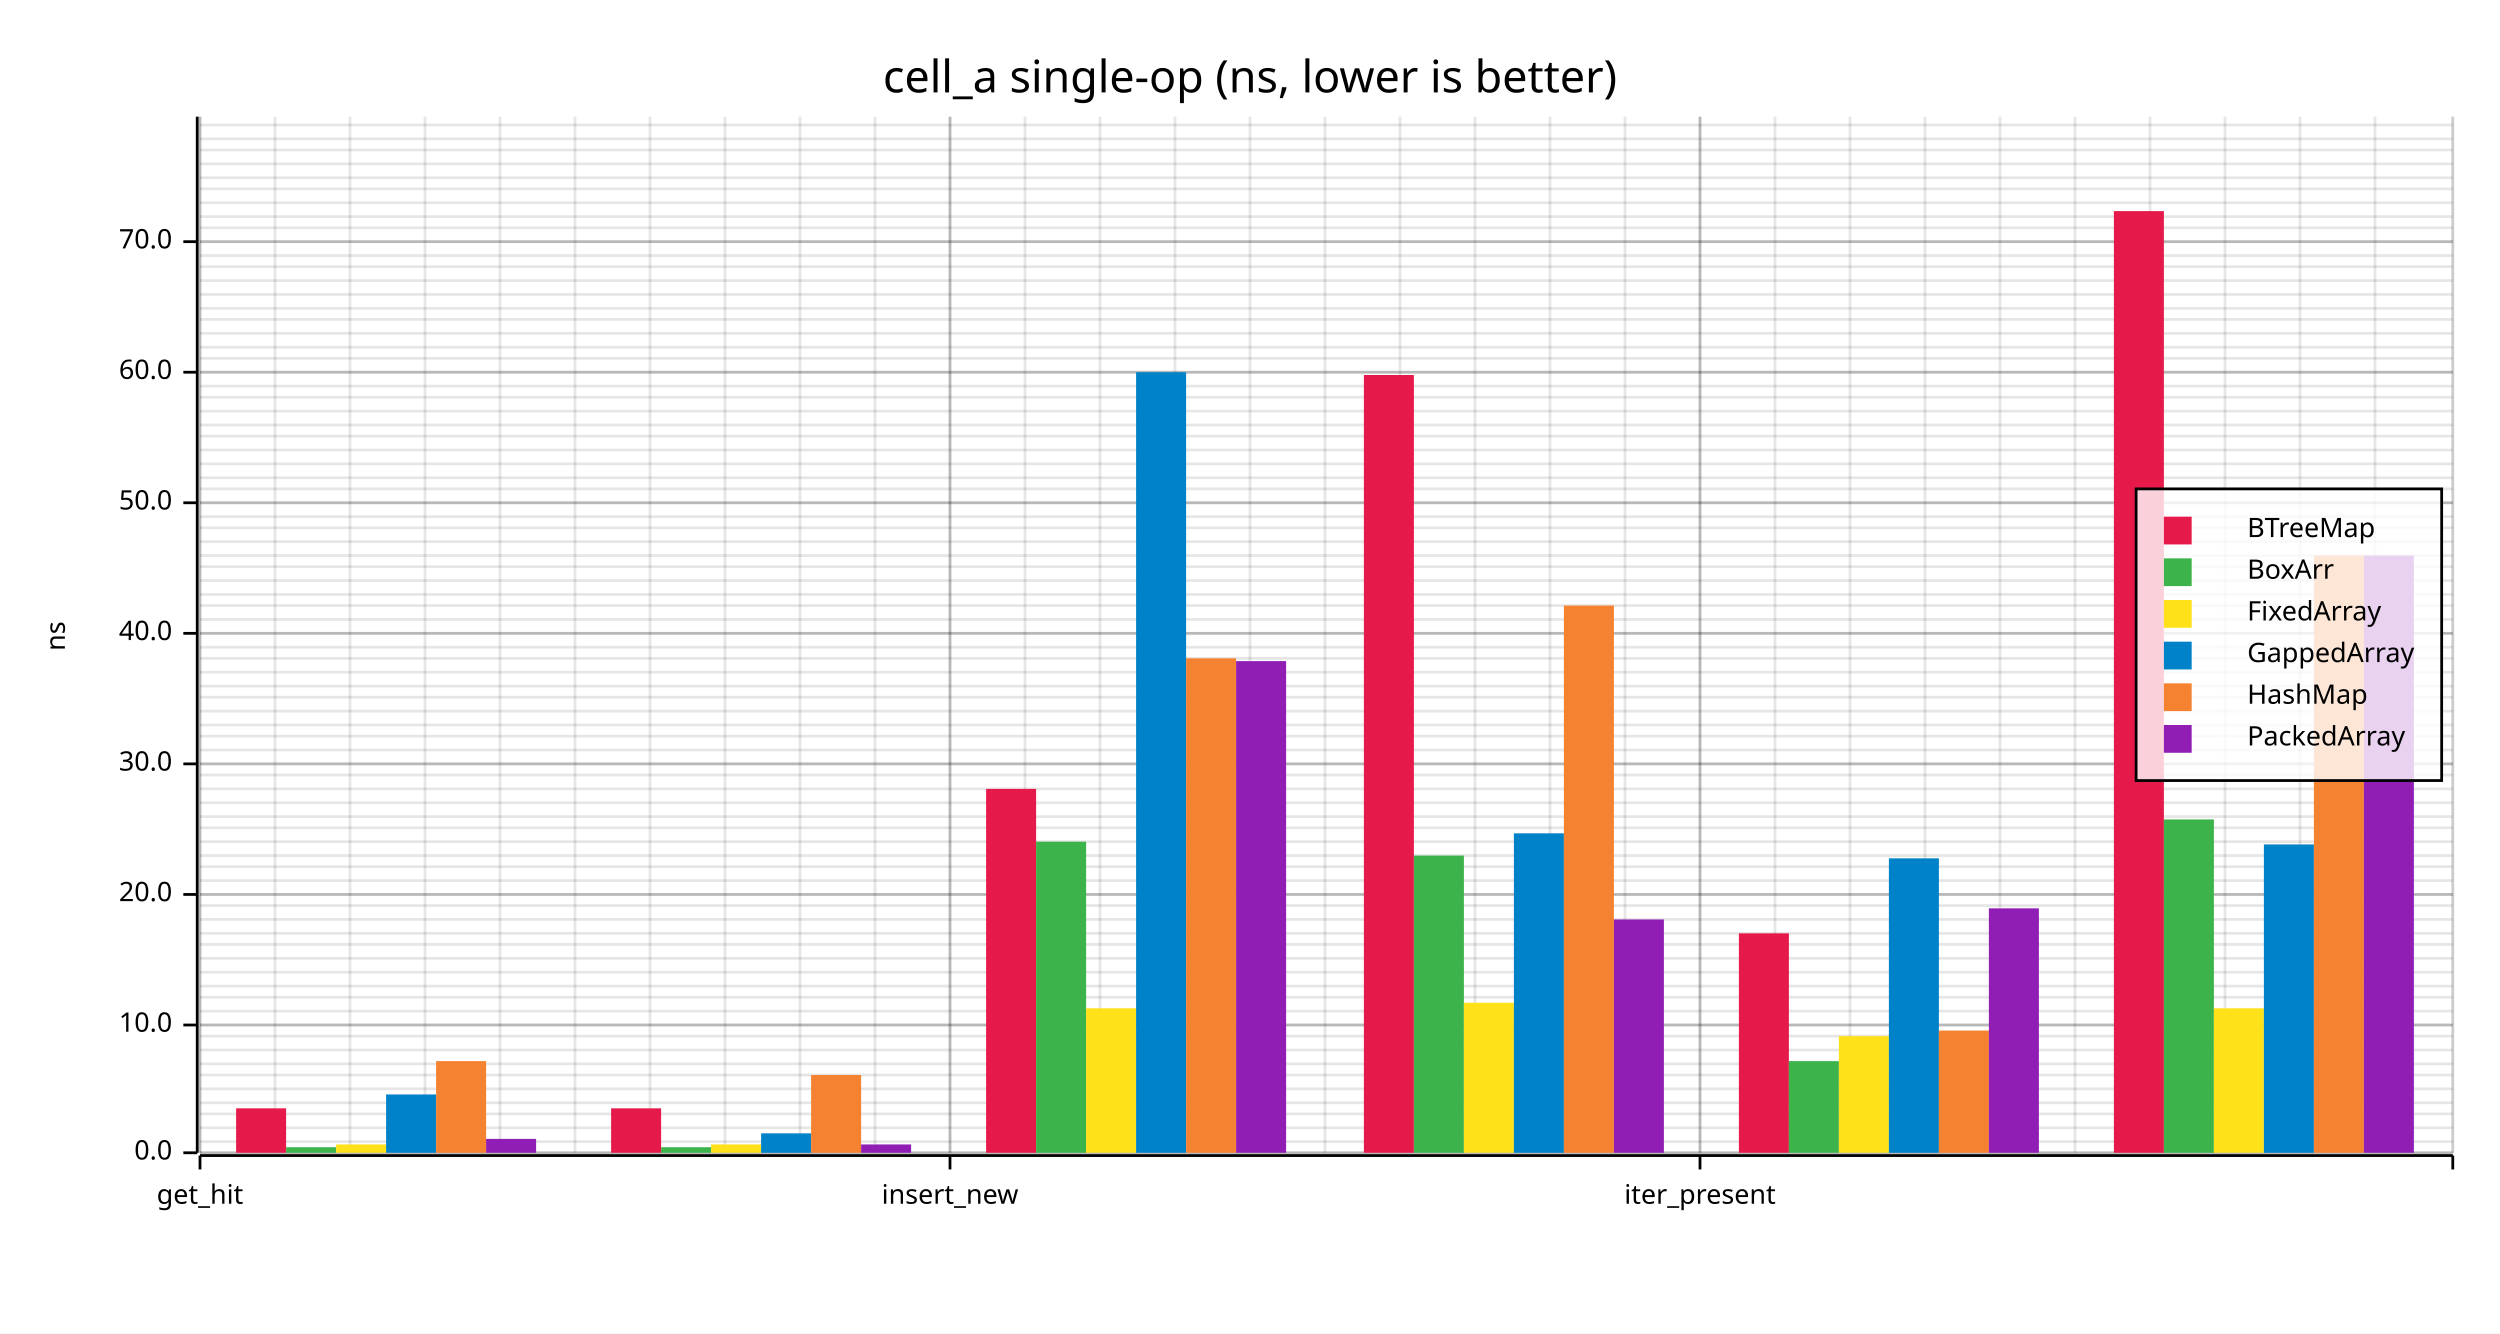
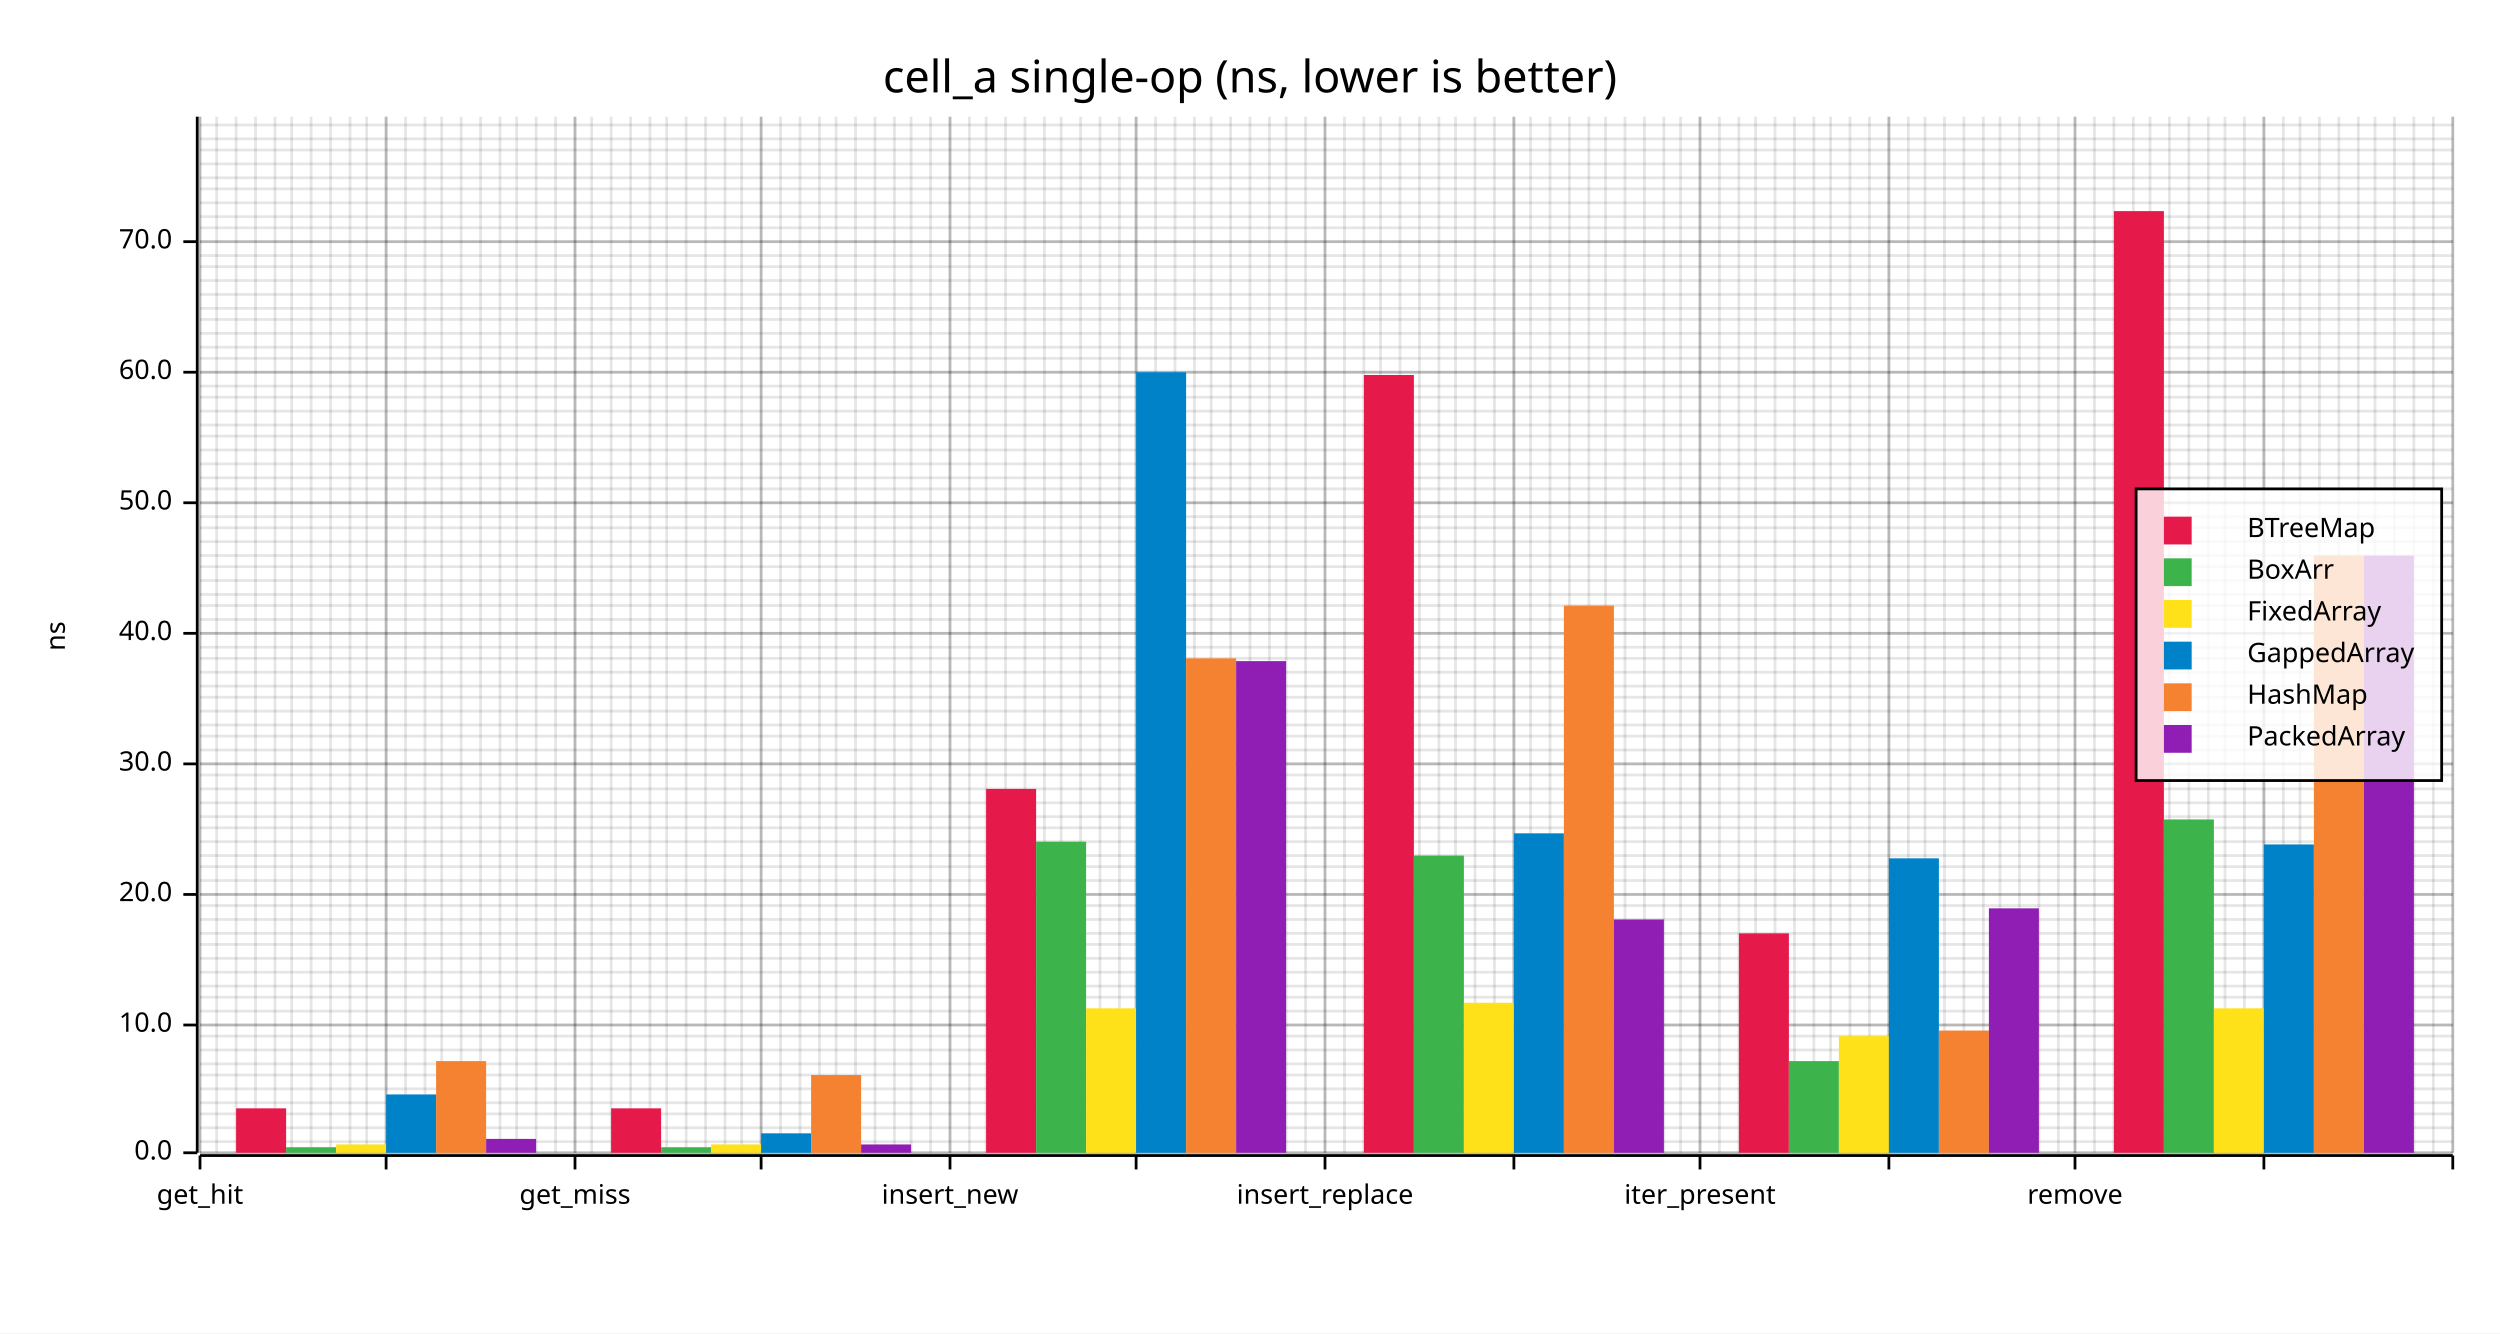
<svg xmlns="http://www.w3.org/2000/svg" width="900" height="480" viewBox="0 0 900 480">
  <rect x="0" y="0" width="900" height="480" opacity="1" fill="#FFFFFF" stroke="none" />
  <text x="450" y="21" dy="0.76em" text-anchor="middle" font-family="sans-serif" font-size="16.129" opacity="1" fill="#000000">
cell_a single-op (ns, lower is better)
</text>
  <line opacity="0.1" stroke="#000000" stroke-width="1" x1="72" y1="415" x2="72" y2="42" />
+   <line opacity="0.1" stroke="#000000" stroke-width="1" x1="78" y1="415" x2="78" y2="42" />
+   <line opacity="0.1" stroke="#000000" stroke-width="1" x1="85" y1="415" x2="85" y2="42" />
+   <line opacity="0.1" stroke="#000000" stroke-width="1" x1="92" y1="415" x2="92" y2="42" />
  <line opacity="0.1" stroke="#000000" stroke-width="1" x1="99" y1="415" x2="99" y2="42" />
+   <line opacity="0.1" stroke="#000000" stroke-width="1" x1="105" y1="415" x2="105" y2="42" />
+   <line opacity="0.1" stroke="#000000" stroke-width="1" x1="112" y1="415" x2="112" y2="42" />
+   <line opacity="0.1" stroke="#000000" stroke-width="1" x1="119" y1="415" x2="119" y2="42" />
  <line opacity="0.1" stroke="#000000" stroke-width="1" x1="126" y1="415" x2="126" y2="42" />
+   <line opacity="0.1" stroke="#000000" stroke-width="1" x1="132" y1="415" x2="132" y2="42" />
+   <line opacity="0.1" stroke="#000000" stroke-width="1" x1="139" y1="415" x2="139" y2="42" />
+   <line opacity="0.1" stroke="#000000" stroke-width="1" x1="146" y1="415" x2="146" y2="42" />
  <line opacity="0.1" stroke="#000000" stroke-width="1" x1="153" y1="415" x2="153" y2="42" />
+   <line opacity="0.1" stroke="#000000" stroke-width="1" x1="159" y1="415" x2="159" y2="42" />
+   <line opacity="0.1" stroke="#000000" stroke-width="1" x1="166" y1="415" x2="166" y2="42" />
+   <line opacity="0.1" stroke="#000000" stroke-width="1" x1="173" y1="415" x2="173" y2="42" />
  <line opacity="0.1" stroke="#000000" stroke-width="1" x1="180" y1="415" x2="180" y2="42" />
+   <line opacity="0.1" stroke="#000000" stroke-width="1" x1="186" y1="415" x2="186" y2="42" />
+   <line opacity="0.1" stroke="#000000" stroke-width="1" x1="193" y1="415" x2="193" y2="42" />
+   <line opacity="0.1" stroke="#000000" stroke-width="1" x1="200" y1="415" x2="200" y2="42" />
  <line opacity="0.1" stroke="#000000" stroke-width="1" x1="207" y1="415" x2="207" y2="42" />
+   <line opacity="0.1" stroke="#000000" stroke-width="1" x1="213" y1="415" x2="213" y2="42" />
+   <line opacity="0.1" stroke="#000000" stroke-width="1" x1="220" y1="415" x2="220" y2="42" />
+   <line opacity="0.1" stroke="#000000" stroke-width="1" x1="227" y1="415" x2="227" y2="42" />
  <line opacity="0.1" stroke="#000000" stroke-width="1" x1="234" y1="415" x2="234" y2="42" />
+   <line opacity="0.1" stroke="#000000" stroke-width="1" x1="240" y1="415" x2="240" y2="42" />
+   <line opacity="0.1" stroke="#000000" stroke-width="1" x1="247" y1="415" x2="247" y2="42" />
+   <line opacity="0.1" stroke="#000000" stroke-width="1" x1="254" y1="415" x2="254" y2="42" />
  <line opacity="0.1" stroke="#000000" stroke-width="1" x1="261" y1="415" x2="261" y2="42" />
+   <line opacity="0.1" stroke="#000000" stroke-width="1" x1="267" y1="415" x2="267" y2="42" />
+   <line opacity="0.1" stroke="#000000" stroke-width="1" x1="274" y1="415" x2="274" y2="42" />
+   <line opacity="0.1" stroke="#000000" stroke-width="1" x1="281" y1="415" x2="281" y2="42" />
  <line opacity="0.1" stroke="#000000" stroke-width="1" x1="288" y1="415" x2="288" y2="42" />
+   <line opacity="0.1" stroke="#000000" stroke-width="1" x1="295" y1="415" x2="295" y2="42" />
+   <line opacity="0.1" stroke="#000000" stroke-width="1" x1="301" y1="415" x2="301" y2="42" />
+   <line opacity="0.1" stroke="#000000" stroke-width="1" x1="308" y1="415" x2="308" y2="42" />
  <line opacity="0.1" stroke="#000000" stroke-width="1" x1="315" y1="415" x2="315" y2="42" />
+   <line opacity="0.1" stroke="#000000" stroke-width="1" x1="322" y1="415" x2="322" y2="42" />
+   <line opacity="0.1" stroke="#000000" stroke-width="1" x1="328" y1="415" x2="328" y2="42" />
+   <line opacity="0.1" stroke="#000000" stroke-width="1" x1="335" y1="415" x2="335" y2="42" />
  <line opacity="0.1" stroke="#000000" stroke-width="1" x1="342" y1="415" x2="342" y2="42" />
+   <line opacity="0.1" stroke="#000000" stroke-width="1" x1="349" y1="415" x2="349" y2="42" />
+   <line opacity="0.1" stroke="#000000" stroke-width="1" x1="355" y1="415" x2="355" y2="42" />
+   <line opacity="0.1" stroke="#000000" stroke-width="1" x1="362" y1="415" x2="362" y2="42" />
  <line opacity="0.1" stroke="#000000" stroke-width="1" x1="369" y1="415" x2="369" y2="42" />
+   <line opacity="0.1" stroke="#000000" stroke-width="1" x1="376" y1="415" x2="376" y2="42" />
+   <line opacity="0.1" stroke="#000000" stroke-width="1" x1="382" y1="415" x2="382" y2="42" />
+   <line opacity="0.1" stroke="#000000" stroke-width="1" x1="389" y1="415" x2="389" y2="42" />
  <line opacity="0.1" stroke="#000000" stroke-width="1" x1="396" y1="415" x2="396" y2="42" />
+   <line opacity="0.1" stroke="#000000" stroke-width="1" x1="403" y1="415" x2="403" y2="42" />
+   <line opacity="0.1" stroke="#000000" stroke-width="1" x1="409" y1="415" x2="409" y2="42" />
+   <line opacity="0.1" stroke="#000000" stroke-width="1" x1="416" y1="415" x2="416" y2="42" />
  <line opacity="0.1" stroke="#000000" stroke-width="1" x1="423" y1="415" x2="423" y2="42" />
+   <line opacity="0.1" stroke="#000000" stroke-width="1" x1="430" y1="415" x2="430" y2="42" />
+   <line opacity="0.1" stroke="#000000" stroke-width="1" x1="436" y1="415" x2="436" y2="42" />
+   <line opacity="0.1" stroke="#000000" stroke-width="1" x1="443" y1="415" x2="443" y2="42" />
  <line opacity="0.1" stroke="#000000" stroke-width="1" x1="450" y1="415" x2="450" y2="42" />
+   <line opacity="0.1" stroke="#000000" stroke-width="1" x1="457" y1="415" x2="457" y2="42" />
+   <line opacity="0.1" stroke="#000000" stroke-width="1" x1="463" y1="415" x2="463" y2="42" />
+   <line opacity="0.1" stroke="#000000" stroke-width="1" x1="470" y1="415" x2="470" y2="42" />
  <line opacity="0.1" stroke="#000000" stroke-width="1" x1="477" y1="415" x2="477" y2="42" />
+   <line opacity="0.1" stroke="#000000" stroke-width="1" x1="484" y1="415" x2="484" y2="42" />
+   <line opacity="0.1" stroke="#000000" stroke-width="1" x1="491" y1="415" x2="491" y2="42" />
+   <line opacity="0.1" stroke="#000000" stroke-width="1" x1="497" y1="415" x2="497" y2="42" />
  <line opacity="0.1" stroke="#000000" stroke-width="1" x1="504" y1="415" x2="504" y2="42" />
+   <line opacity="0.1" stroke="#000000" stroke-width="1" x1="511" y1="415" x2="511" y2="42" />
+   <line opacity="0.1" stroke="#000000" stroke-width="1" x1="518" y1="415" x2="518" y2="42" />
+   <line opacity="0.1" stroke="#000000" stroke-width="1" x1="524" y1="415" x2="524" y2="42" />
  <line opacity="0.1" stroke="#000000" stroke-width="1" x1="531" y1="415" x2="531" y2="42" />
+   <line opacity="0.1" stroke="#000000" stroke-width="1" x1="538" y1="415" x2="538" y2="42" />
+   <line opacity="0.1" stroke="#000000" stroke-width="1" x1="545" y1="415" x2="545" y2="42" />
+   <line opacity="0.1" stroke="#000000" stroke-width="1" x1="551" y1="415" x2="551" y2="42" />
  <line opacity="0.1" stroke="#000000" stroke-width="1" x1="558" y1="415" x2="558" y2="42" />
+   <line opacity="0.1" stroke="#000000" stroke-width="1" x1="565" y1="415" x2="565" y2="42" />
+   <line opacity="0.1" stroke="#000000" stroke-width="1" x1="572" y1="415" x2="572" y2="42" />
+   <line opacity="0.1" stroke="#000000" stroke-width="1" x1="578" y1="415" x2="578" y2="42" />
  <line opacity="0.1" stroke="#000000" stroke-width="1" x1="585" y1="415" x2="585" y2="42" />
+   <line opacity="0.1" stroke="#000000" stroke-width="1" x1="592" y1="415" x2="592" y2="42" />
+   <line opacity="0.1" stroke="#000000" stroke-width="1" x1="599" y1="415" x2="599" y2="42" />
+   <line opacity="0.1" stroke="#000000" stroke-width="1" x1="605" y1="415" x2="605" y2="42" />
  <line opacity="0.1" stroke="#000000" stroke-width="1" x1="612" y1="415" x2="612" y2="42" />
+   <line opacity="0.1" stroke="#000000" stroke-width="1" x1="619" y1="415" x2="619" y2="42" />
+   <line opacity="0.1" stroke="#000000" stroke-width="1" x1="626" y1="415" x2="626" y2="42" />
+   <line opacity="0.1" stroke="#000000" stroke-width="1" x1="632" y1="415" x2="632" y2="42" />
  <line opacity="0.1" stroke="#000000" stroke-width="1" x1="639" y1="415" x2="639" y2="42" />
+   <line opacity="0.1" stroke="#000000" stroke-width="1" x1="646" y1="415" x2="646" y2="42" />
+   <line opacity="0.1" stroke="#000000" stroke-width="1" x1="653" y1="415" x2="653" y2="42" />
+   <line opacity="0.1" stroke="#000000" stroke-width="1" x1="659" y1="415" x2="659" y2="42" />
  <line opacity="0.1" stroke="#000000" stroke-width="1" x1="666" y1="415" x2="666" y2="42" />
+   <line opacity="0.1" stroke="#000000" stroke-width="1" x1="673" y1="415" x2="673" y2="42" />
+   <line opacity="0.1" stroke="#000000" stroke-width="1" x1="680" y1="415" x2="680" y2="42" />
+   <line opacity="0.1" stroke="#000000" stroke-width="1" x1="687" y1="415" x2="687" y2="42" />
  <line opacity="0.1" stroke="#000000" stroke-width="1" x1="693" y1="415" x2="693" y2="42" />
+   <line opacity="0.1" stroke="#000000" stroke-width="1" x1="700" y1="415" x2="700" y2="42" />
+   <line opacity="0.1" stroke="#000000" stroke-width="1" x1="707" y1="415" x2="707" y2="42" />
+   <line opacity="0.1" stroke="#000000" stroke-width="1" x1="714" y1="415" x2="714" y2="42" />
  <line opacity="0.1" stroke="#000000" stroke-width="1" x1="720" y1="415" x2="720" y2="42" />
+   <line opacity="0.1" stroke="#000000" stroke-width="1" x1="727" y1="415" x2="727" y2="42" />
+   <line opacity="0.1" stroke="#000000" stroke-width="1" x1="734" y1="415" x2="734" y2="42" />
+   <line opacity="0.1" stroke="#000000" stroke-width="1" x1="741" y1="415" x2="741" y2="42" />
  <line opacity="0.1" stroke="#000000" stroke-width="1" x1="747" y1="415" x2="747" y2="42" />
+   <line opacity="0.1" stroke="#000000" stroke-width="1" x1="754" y1="415" x2="754" y2="42" />
+   <line opacity="0.1" stroke="#000000" stroke-width="1" x1="761" y1="415" x2="761" y2="42" />
+   <line opacity="0.1" stroke="#000000" stroke-width="1" x1="768" y1="415" x2="768" y2="42" />
  <line opacity="0.1" stroke="#000000" stroke-width="1" x1="774" y1="415" x2="774" y2="42" />
+   <line opacity="0.1" stroke="#000000" stroke-width="1" x1="781" y1="415" x2="781" y2="42" />
+   <line opacity="0.1" stroke="#000000" stroke-width="1" x1="788" y1="415" x2="788" y2="42" />
+   <line opacity="0.1" stroke="#000000" stroke-width="1" x1="795" y1="415" x2="795" y2="42" />
  <line opacity="0.1" stroke="#000000" stroke-width="1" x1="801" y1="415" x2="801" y2="42" />
+   <line opacity="0.1" stroke="#000000" stroke-width="1" x1="808" y1="415" x2="808" y2="42" />
+   <line opacity="0.1" stroke="#000000" stroke-width="1" x1="815" y1="415" x2="815" y2="42" />
+   <line opacity="0.1" stroke="#000000" stroke-width="1" x1="822" y1="415" x2="822" y2="42" />
  <line opacity="0.1" stroke="#000000" stroke-width="1" x1="828" y1="415" x2="828" y2="42" />
+   <line opacity="0.1" stroke="#000000" stroke-width="1" x1="835" y1="415" x2="835" y2="42" />
+   <line opacity="0.1" stroke="#000000" stroke-width="1" x1="842" y1="415" x2="842" y2="42" />
+   <line opacity="0.1" stroke="#000000" stroke-width="1" x1="849" y1="415" x2="849" y2="42" />
  <line opacity="0.1" stroke="#000000" stroke-width="1" x1="855" y1="415" x2="855" y2="42" />
+   <line opacity="0.1" stroke="#000000" stroke-width="1" x1="862" y1="415" x2="862" y2="42" />
+   <line opacity="0.1" stroke="#000000" stroke-width="1" x1="869" y1="415" x2="869" y2="42" />
+   <line opacity="0.1" stroke="#000000" stroke-width="1" x1="876" y1="415" x2="876" y2="42" />
+   <line opacity="0.1" stroke="#000000" stroke-width="1" x1="883" y1="415" x2="883" y2="42" />
  <line opacity="0.1" stroke="#000000" stroke-width="1" x1="72" y1="415" x2="883" y2="415" />
  <line opacity="0.1" stroke="#000000" stroke-width="1" x1="72" y1="411" x2="883" y2="411" />
  <line opacity="0.1" stroke="#000000" stroke-width="1" x1="72" y1="406" x2="883" y2="406" />
  <line opacity="0.1" stroke="#000000" stroke-width="1" x1="72" y1="401" x2="883" y2="401" />
  <line opacity="0.1" stroke="#000000" stroke-width="1" x1="72" y1="397" x2="883" y2="397" />
  <line opacity="0.1" stroke="#000000" stroke-width="1" x1="72" y1="392" x2="883" y2="392" />
  <line opacity="0.1" stroke="#000000" stroke-width="1" x1="72" y1="387" x2="883" y2="387" />
  <line opacity="0.1" stroke="#000000" stroke-width="1" x1="72" y1="383" x2="883" y2="383" />
  <line opacity="0.1" stroke="#000000" stroke-width="1" x1="72" y1="378" x2="883" y2="378" />
  <line opacity="0.1" stroke="#000000" stroke-width="1" x1="72" y1="373" x2="883" y2="373" />
  <line opacity="0.1" stroke="#000000" stroke-width="1" x1="72" y1="369" x2="883" y2="369" />
  <line opacity="0.1" stroke="#000000" stroke-width="1" x1="72" y1="364" x2="883" y2="364" />
  <line opacity="0.1" stroke="#000000" stroke-width="1" x1="72" y1="359" x2="883" y2="359" />
  <line opacity="0.1" stroke="#000000" stroke-width="1" x1="72" y1="355" x2="883" y2="355" />
  <line opacity="0.1" stroke="#000000" stroke-width="1" x1="72" y1="350" x2="883" y2="350" />
  <line opacity="0.1" stroke="#000000" stroke-width="1" x1="72" y1="345" x2="883" y2="345" />
  <line opacity="0.1" stroke="#000000" stroke-width="1" x1="72" y1="340" x2="883" y2="340" />
  <line opacity="0.1" stroke="#000000" stroke-width="1" x1="72" y1="336" x2="883" y2="336" />
  <line opacity="0.1" stroke="#000000" stroke-width="1" x1="72" y1="331" x2="883" y2="331" />
  <line opacity="0.1" stroke="#000000" stroke-width="1" x1="72" y1="326" x2="883" y2="326" />
  <line opacity="0.1" stroke="#000000" stroke-width="1" x1="72" y1="322" x2="883" y2="322" />
  <line opacity="0.1" stroke="#000000" stroke-width="1" x1="72" y1="317" x2="883" y2="317" />
  <line opacity="0.1" stroke="#000000" stroke-width="1" x1="72" y1="312" x2="883" y2="312" />
  <line opacity="0.1" stroke="#000000" stroke-width="1" x1="72" y1="308" x2="883" y2="308" />
  <line opacity="0.1" stroke="#000000" stroke-width="1" x1="72" y1="303" x2="883" y2="303" />
  <line opacity="0.1" stroke="#000000" stroke-width="1" x1="72" y1="298" x2="883" y2="298" />
  <line opacity="0.1" stroke="#000000" stroke-width="1" x1="72" y1="294" x2="883" y2="294" />
  <line opacity="0.1" stroke="#000000" stroke-width="1" x1="72" y1="289" x2="883" y2="289" />
  <line opacity="0.1" stroke="#000000" stroke-width="1" x1="72" y1="284" x2="883" y2="284" />
  <line opacity="0.1" stroke="#000000" stroke-width="1" x1="72" y1="279" x2="883" y2="279" />
  <line opacity="0.1" stroke="#000000" stroke-width="1" x1="72" y1="275" x2="883" y2="275" />
  <line opacity="0.1" stroke="#000000" stroke-width="1" x1="72" y1="270" x2="883" y2="270" />
  <line opacity="0.1" stroke="#000000" stroke-width="1" x1="72" y1="265" x2="883" y2="265" />
  <line opacity="0.1" stroke="#000000" stroke-width="1" x1="72" y1="261" x2="883" y2="261" />
  <line opacity="0.1" stroke="#000000" stroke-width="1" x1="72" y1="256" x2="883" y2="256" />
  <line opacity="0.1" stroke="#000000" stroke-width="1" x1="72" y1="251" x2="883" y2="251" />
  <line opacity="0.1" stroke="#000000" stroke-width="1" x1="72" y1="247" x2="883" y2="247" />
  <line opacity="0.1" stroke="#000000" stroke-width="1" x1="72" y1="242" x2="883" y2="242" />
  <line opacity="0.1" stroke="#000000" stroke-width="1" x1="72" y1="237" x2="883" y2="237" />
  <line opacity="0.1" stroke="#000000" stroke-width="1" x1="72" y1="233" x2="883" y2="233" />
  <line opacity="0.1" stroke="#000000" stroke-width="1" x1="72" y1="228" x2="883" y2="228" />
  <line opacity="0.1" stroke="#000000" stroke-width="1" x1="72" y1="223" x2="883" y2="223" />
  <line opacity="0.1" stroke="#000000" stroke-width="1" x1="72" y1="218" x2="883" y2="218" />
  <line opacity="0.1" stroke="#000000" stroke-width="1" x1="72" y1="214" x2="883" y2="214" />
  <line opacity="0.1" stroke="#000000" stroke-width="1" x1="72" y1="209" x2="883" y2="209" />
  <line opacity="0.1" stroke="#000000" stroke-width="1" x1="72" y1="204" x2="883" y2="204" />
  <line opacity="0.1" stroke="#000000" stroke-width="1" x1="72" y1="200" x2="883" y2="200" />
  <line opacity="0.1" stroke="#000000" stroke-width="1" x1="72" y1="195" x2="883" y2="195" />
  <line opacity="0.1" stroke="#000000" stroke-width="1" x1="72" y1="190" x2="883" y2="190" />
  <line opacity="0.1" stroke="#000000" stroke-width="1" x1="72" y1="186" x2="883" y2="186" />
  <line opacity="0.1" stroke="#000000" stroke-width="1" x1="72" y1="181" x2="883" y2="181" />
  <line opacity="0.1" stroke="#000000" stroke-width="1" x1="72" y1="176" x2="883" y2="176" />
  <line opacity="0.1" stroke="#000000" stroke-width="1" x1="72" y1="172" x2="883" y2="172" />
  <line opacity="0.1" stroke="#000000" stroke-width="1" x1="72" y1="167" x2="883" y2="167" />
  <line opacity="0.1" stroke="#000000" stroke-width="1" x1="72" y1="162" x2="883" y2="162" />
  <line opacity="0.1" stroke="#000000" stroke-width="1" x1="72" y1="157" x2="883" y2="157" />
  <line opacity="0.1" stroke="#000000" stroke-width="1" x1="72" y1="153" x2="883" y2="153" />
  <line opacity="0.1" stroke="#000000" stroke-width="1" x1="72" y1="148" x2="883" y2="148" />
  <line opacity="0.1" stroke="#000000" stroke-width="1" x1="72" y1="143" x2="883" y2="143" />
  <line opacity="0.1" stroke="#000000" stroke-width="1" x1="72" y1="139" x2="883" y2="139" />
  <line opacity="0.1" stroke="#000000" stroke-width="1" x1="72" y1="134" x2="883" y2="134" />
  <line opacity="0.1" stroke="#000000" stroke-width="1" x1="72" y1="129" x2="883" y2="129" />
  <line opacity="0.1" stroke="#000000" stroke-width="1" x1="72" y1="125" x2="883" y2="125" />
  <line opacity="0.1" stroke="#000000" stroke-width="1" x1="72" y1="120" x2="883" y2="120" />
  <line opacity="0.1" stroke="#000000" stroke-width="1" x1="72" y1="115" x2="883" y2="115" />
  <line opacity="0.1" stroke="#000000" stroke-width="1" x1="72" y1="111" x2="883" y2="111" />
  <line opacity="0.1" stroke="#000000" stroke-width="1" x1="72" y1="106" x2="883" y2="106" />
  <line opacity="0.1" stroke="#000000" stroke-width="1" x1="72" y1="101" x2="883" y2="101" />
  <line opacity="0.1" stroke="#000000" stroke-width="1" x1="72" y1="96" x2="883" y2="96" />
  <line opacity="0.1" stroke="#000000" stroke-width="1" x1="72" y1="92" x2="883" y2="92" />
  <line opacity="0.1" stroke="#000000" stroke-width="1" x1="72" y1="87" x2="883" y2="87" />
  <line opacity="0.1" stroke="#000000" stroke-width="1" x1="72" y1="82" x2="883" y2="82" />
  <line opacity="0.1" stroke="#000000" stroke-width="1" x1="72" y1="78" x2="883" y2="78" />
  <line opacity="0.1" stroke="#000000" stroke-width="1" x1="72" y1="73" x2="883" y2="73" />
  <line opacity="0.1" stroke="#000000" stroke-width="1" x1="72" y1="68" x2="883" y2="68" />
  <line opacity="0.1" stroke="#000000" stroke-width="1" x1="72" y1="64" x2="883" y2="64" />
  <line opacity="0.1" stroke="#000000" stroke-width="1" x1="72" y1="59" x2="883" y2="59" />
  <line opacity="0.1" stroke="#000000" stroke-width="1" x1="72" y1="54" x2="883" y2="54" />
  <line opacity="0.1" stroke="#000000" stroke-width="1" x1="72" y1="50" x2="883" y2="50" />
  <line opacity="0.1" stroke="#000000" stroke-width="1" x1="72" y1="45" x2="883" y2="45" />
  <text x="16" y="229" dy="0.76em" text-anchor="middle" font-family="sans-serif" font-size="9.677" opacity="1" fill="#000000" transform="rotate(270, 16, 229)">
ns
</text>
  <line opacity="0.2" stroke="#000000" stroke-width="1" x1="72" y1="415" x2="72" y2="42" />
+   <line opacity="0.2" stroke="#000000" stroke-width="1" x1="139" y1="415" x2="139" y2="42" />
+   <line opacity="0.2" stroke="#000000" stroke-width="1" x1="207" y1="415" x2="207" y2="42" />
+   <line opacity="0.2" stroke="#000000" stroke-width="1" x1="274" y1="415" x2="274" y2="42" />
  <line opacity="0.2" stroke="#000000" stroke-width="1" x1="342" y1="415" x2="342" y2="42" />
+   <line opacity="0.2" stroke="#000000" stroke-width="1" x1="409" y1="415" x2="409" y2="42" />
+   <line opacity="0.2" stroke="#000000" stroke-width="1" x1="477" y1="415" x2="477" y2="42" />
+   <line opacity="0.2" stroke="#000000" stroke-width="1" x1="545" y1="415" x2="545" y2="42" />
  <line opacity="0.2" stroke="#000000" stroke-width="1" x1="612" y1="415" x2="612" y2="42" />
+   <line opacity="0.2" stroke="#000000" stroke-width="1" x1="680" y1="415" x2="680" y2="42" />
+   <line opacity="0.2" stroke="#000000" stroke-width="1" x1="747" y1="415" x2="747" y2="42" />
+   <line opacity="0.2" stroke="#000000" stroke-width="1" x1="815" y1="415" x2="815" y2="42" />
  <line opacity="0.2" stroke="#000000" stroke-width="1" x1="883" y1="415" x2="883" y2="42" />
  <line opacity="0.2" stroke="#000000" stroke-width="1" x1="72" y1="415" x2="883" y2="415" />
  <line opacity="0.2" stroke="#000000" stroke-width="1" x1="72" y1="369" x2="883" y2="369" />
  <line opacity="0.2" stroke="#000000" stroke-width="1" x1="72" y1="322" x2="883" y2="322" />
  <line opacity="0.2" stroke="#000000" stroke-width="1" x1="72" y1="275" x2="883" y2="275" />
  <line opacity="0.2" stroke="#000000" stroke-width="1" x1="72" y1="228" x2="883" y2="228" />
  <line opacity="0.2" stroke="#000000" stroke-width="1" x1="72" y1="181" x2="883" y2="181" />
  <line opacity="0.2" stroke="#000000" stroke-width="1" x1="72" y1="134" x2="883" y2="134" />
  <line opacity="0.2" stroke="#000000" stroke-width="1" x1="72" y1="87" x2="883" y2="87" />
  <polyline fill="none" opacity="1" stroke="#000000" stroke-width="1" points="71,42 71,415 " />
  <text x="62" y="415" dy="0.5ex" text-anchor="end" font-family="sans-serif" font-size="9.677" opacity="1" fill="#000000">
0.0
</text>
  <polyline fill="none" opacity="1" stroke="#000000" stroke-width="1" points="66,415 71,415 " />
  <text x="62" y="369" dy="0.5ex" text-anchor="end" font-family="sans-serif" font-size="9.677" opacity="1" fill="#000000">
10.0
</text>
  <polyline fill="none" opacity="1" stroke="#000000" stroke-width="1" points="66,369 71,369 " />
  <text x="62" y="322" dy="0.5ex" text-anchor="end" font-family="sans-serif" font-size="9.677" opacity="1" fill="#000000">
20.0
</text>
  <polyline fill="none" opacity="1" stroke="#000000" stroke-width="1" points="66,322 71,322 " />
  <text x="62" y="275" dy="0.5ex" text-anchor="end" font-family="sans-serif" font-size="9.677" opacity="1" fill="#000000">
30.0
</text>
  <polyline fill="none" opacity="1" stroke="#000000" stroke-width="1" points="66,275 71,275 " />
  <text x="62" y="228" dy="0.5ex" text-anchor="end" font-family="sans-serif" font-size="9.677" opacity="1" fill="#000000">
40.0
</text>
  <polyline fill="none" opacity="1" stroke="#000000" stroke-width="1" points="66,228 71,228 " />
  <text x="62" y="181" dy="0.5ex" text-anchor="end" font-family="sans-serif" font-size="9.677" opacity="1" fill="#000000">
50.0
</text>
  <polyline fill="none" opacity="1" stroke="#000000" stroke-width="1" points="66,181 71,181 " />
  <text x="62" y="134" dy="0.5ex" text-anchor="end" font-family="sans-serif" font-size="9.677" opacity="1" fill="#000000">
60.0
</text>
  <polyline fill="none" opacity="1" stroke="#000000" stroke-width="1" points="66,134 71,134 " />
  <text x="62" y="87" dy="0.5ex" text-anchor="end" font-family="sans-serif" font-size="9.677" opacity="1" fill="#000000">
70.0
</text>
  <polyline fill="none" opacity="1" stroke="#000000" stroke-width="1" points="66,87 71,87 " />
  <polyline fill="none" opacity="1" stroke="#000000" stroke-width="1" points="72,416 883,416 " />
  <text x="72" y="426" dy="0.76em" text-anchor="middle" font-family="sans-serif" font-size="9.677" opacity="1" fill="#000000">
get_hit
</text>
  <polyline fill="none" opacity="1" stroke="#000000" stroke-width="1" points="72,416 72,421 " />
+   <text x="139" y="426" dy="0.76em" text-anchor="middle" font-family="sans-serif" font-size="9.677" opacity="1" fill="#000000">
+ 
+ </text>
+   <polyline fill="none" opacity="1" stroke="#000000" stroke-width="1" points="139,416 139,421 " />
+   <text x="207" y="426" dy="0.76em" text-anchor="middle" font-family="sans-serif" font-size="9.677" opacity="1" fill="#000000">
+ get_miss
+ </text>
+   <polyline fill="none" opacity="1" stroke="#000000" stroke-width="1" points="207,416 207,421 " />
+   <text x="274" y="426" dy="0.76em" text-anchor="middle" font-family="sans-serif" font-size="9.677" opacity="1" fill="#000000">
+ 
+ </text>
+   <polyline fill="none" opacity="1" stroke="#000000" stroke-width="1" points="274,416 274,421 " />
  <text x="342" y="426" dy="0.76em" text-anchor="middle" font-family="sans-serif" font-size="9.677" opacity="1" fill="#000000">
insert_new
</text>
  <polyline fill="none" opacity="1" stroke="#000000" stroke-width="1" points="342,416 342,421 " />
+   <text x="409" y="426" dy="0.76em" text-anchor="middle" font-family="sans-serif" font-size="9.677" opacity="1" fill="#000000">
+ 
+ </text>
+   <polyline fill="none" opacity="1" stroke="#000000" stroke-width="1" points="409,416 409,421 " />
+   <text x="477" y="426" dy="0.76em" text-anchor="middle" font-family="sans-serif" font-size="9.677" opacity="1" fill="#000000">
+ insert_replace
+ </text>
+   <polyline fill="none" opacity="1" stroke="#000000" stroke-width="1" points="477,416 477,421 " />
+   <text x="545" y="426" dy="0.76em" text-anchor="middle" font-family="sans-serif" font-size="9.677" opacity="1" fill="#000000">
+ 
+ </text>
+   <polyline fill="none" opacity="1" stroke="#000000" stroke-width="1" points="545,416 545,421 " />
  <text x="612" y="426" dy="0.76em" text-anchor="middle" font-family="sans-serif" font-size="9.677" opacity="1" fill="#000000">
iter_present
</text>
  <polyline fill="none" opacity="1" stroke="#000000" stroke-width="1" points="612,416 612,421 " />
+   <text x="680" y="426" dy="0.76em" text-anchor="middle" font-family="sans-serif" font-size="9.677" opacity="1" fill="#000000">
+ 
+ </text>
+   <polyline fill="none" opacity="1" stroke="#000000" stroke-width="1" points="680,416 680,421 " />
+   <text x="747" y="426" dy="0.76em" text-anchor="middle" font-family="sans-serif" font-size="9.677" opacity="1" fill="#000000">
+ remove
+ </text>
+   <polyline fill="none" opacity="1" stroke="#000000" stroke-width="1" points="747,416 747,421 " />
+   <text x="815" y="426" dy="0.76em" text-anchor="middle" font-family="sans-serif" font-size="9.677" opacity="1" fill="#000000">
+ 
+ </text>
+   <polyline fill="none" opacity="1" stroke="#000000" stroke-width="1" points="815,416 815,421 " />
  <text x="883" y="426" dy="0.76em" text-anchor="middle" font-family="sans-serif" font-size="9.677" opacity="1" fill="#000000">

</text>
  <polyline fill="none" opacity="1" stroke="#000000" stroke-width="1" points="883,416 883,421 " />
  <rect x="85" y="399" width="18" height="16" opacity="1" fill="#E6194B" stroke="none" />
  <rect x="220" y="399" width="18" height="16" opacity="1" fill="#E6194B" stroke="none" />
  <rect x="355" y="284" width="18" height="131" opacity="1" fill="#E6194B" stroke="none" />
  <rect x="491" y="135" width="18" height="280" opacity="1" fill="#E6194B" stroke="none" />
  <rect x="626" y="336" width="18" height="79" opacity="1" fill="#E6194B" stroke="none" />
  <rect x="761" y="76" width="18" height="339" opacity="1" fill="#E6194B" stroke="none" />
  <rect x="103" y="413" width="18" height="2" opacity="1" fill="#3CB44B" stroke="none" />
  <rect x="238" y="413" width="18" height="2" opacity="1" fill="#3CB44B" stroke="none" />
  <rect x="373" y="303" width="18" height="112" opacity="1" fill="#3CB44B" stroke="none" />
  <rect x="509" y="308" width="18" height="107" opacity="1" fill="#3CB44B" stroke="none" />
  <rect x="644" y="382" width="18" height="33" opacity="1" fill="#3CB44B" stroke="none" />
  <rect x="779" y="295" width="18" height="120" opacity="1" fill="#3CB44B" stroke="none" />
  <rect x="121" y="412" width="18" height="3" opacity="1" fill="#FFE119" stroke="none" />
  <rect x="256" y="412" width="18" height="3" opacity="1" fill="#FFE119" stroke="none" />
  <rect x="391" y="363" width="18" height="52" opacity="1" fill="#FFE119" stroke="none" />
  <rect x="527" y="361" width="18" height="54" opacity="1" fill="#FFE119" stroke="none" />
  <rect x="662" y="373" width="18" height="42" opacity="1" fill="#FFE119" stroke="none" />
  <rect x="797" y="363" width="18" height="52" opacity="1" fill="#FFE119" stroke="none" />
  <rect x="139" y="394" width="18" height="21" opacity="1" fill="#0082C8" stroke="none" />
  <rect x="274" y="408" width="18" height="7" opacity="1" fill="#0082C8" stroke="none" />
  <rect x="409" y="134" width="18" height="281" opacity="1" fill="#0082C8" stroke="none" />
  <rect x="545" y="300" width="18" height="115" opacity="1" fill="#0082C8" stroke="none" />
  <rect x="680" y="309" width="18" height="106" opacity="1" fill="#0082C8" stroke="none" />
  <rect x="815" y="304" width="18" height="111" opacity="1" fill="#0082C8" stroke="none" />
  <rect x="157" y="382" width="18" height="33" opacity="1" fill="#F58230" stroke="none" />
  <rect x="292" y="387" width="18" height="28" opacity="1" fill="#F58230" stroke="none" />
  <rect x="427" y="237" width="18" height="178" opacity="1" fill="#F58230" stroke="none" />
  <rect x="563" y="218" width="18" height="197" opacity="1" fill="#F58230" stroke="none" />
  <rect x="698" y="371" width="18" height="44" opacity="1" fill="#F58230" stroke="none" />
  <rect x="833" y="200" width="18" height="215" opacity="1" fill="#F58230" stroke="none" />
  <rect x="175" y="410" width="18" height="5" opacity="1" fill="#911EB4" stroke="none" />
  <rect x="310" y="412" width="18" height="3" opacity="1" fill="#911EB4" stroke="none" />
  <rect x="445" y="238" width="18" height="177" opacity="1" fill="#911EB4" stroke="none" />
  <rect x="581" y="331" width="18" height="84" opacity="1" fill="#911EB4" stroke="none" />
  <rect x="716" y="327" width="18" height="88" opacity="1" fill="#911EB4" stroke="none" />
  <rect x="851" y="200" width="18" height="215" opacity="1" fill="#911EB4" stroke="none" />
  <rect x="769" y="176" width="110" height="105" opacity="0.8" fill="#FFFFFF" stroke="none" />
  <rect x="769" y="176" width="110" height="105" opacity="1" fill="none" stroke="#000000" />
  <text x="809" y="186" dy="0.76em" text-anchor="start" font-family="sans-serif" font-size="9.677" opacity="1" fill="#000000">
BTreeMap
</text>
  <text x="809" y="201" dy="0.76em" text-anchor="start" font-family="sans-serif" font-size="9.677" opacity="1" fill="#000000">
BoxArr
</text>
  <text x="809" y="216" dy="0.76em" text-anchor="start" font-family="sans-serif" font-size="9.677" opacity="1" fill="#000000">
FixedArray
</text>
  <text x="809" y="231" dy="0.76em" text-anchor="start" font-family="sans-serif" font-size="9.677" opacity="1" fill="#000000">
GappedArray
</text>
  <text x="809" y="246" dy="0.76em" text-anchor="start" font-family="sans-serif" font-size="9.677" opacity="1" fill="#000000">
HashMap
</text>
  <text x="809" y="261" dy="0.76em" text-anchor="start" font-family="sans-serif" font-size="9.677" opacity="1" fill="#000000">
PackedArray
</text>
  <rect x="779" y="186" width="10" height="10" opacity="1" fill="#E6194B" stroke="none" />
  <rect x="779" y="201" width="10" height="10" opacity="1" fill="#3CB44B" stroke="none" />
  <rect x="779" y="216" width="10" height="10" opacity="1" fill="#FFE119" stroke="none" />
  <rect x="779" y="231" width="10" height="10" opacity="1" fill="#0082C8" stroke="none" />
  <rect x="779" y="246" width="10" height="10" opacity="1" fill="#F58230" stroke="none" />
  <rect x="779" y="261" width="10" height="10" opacity="1" fill="#911EB4" stroke="none" />
</svg>
